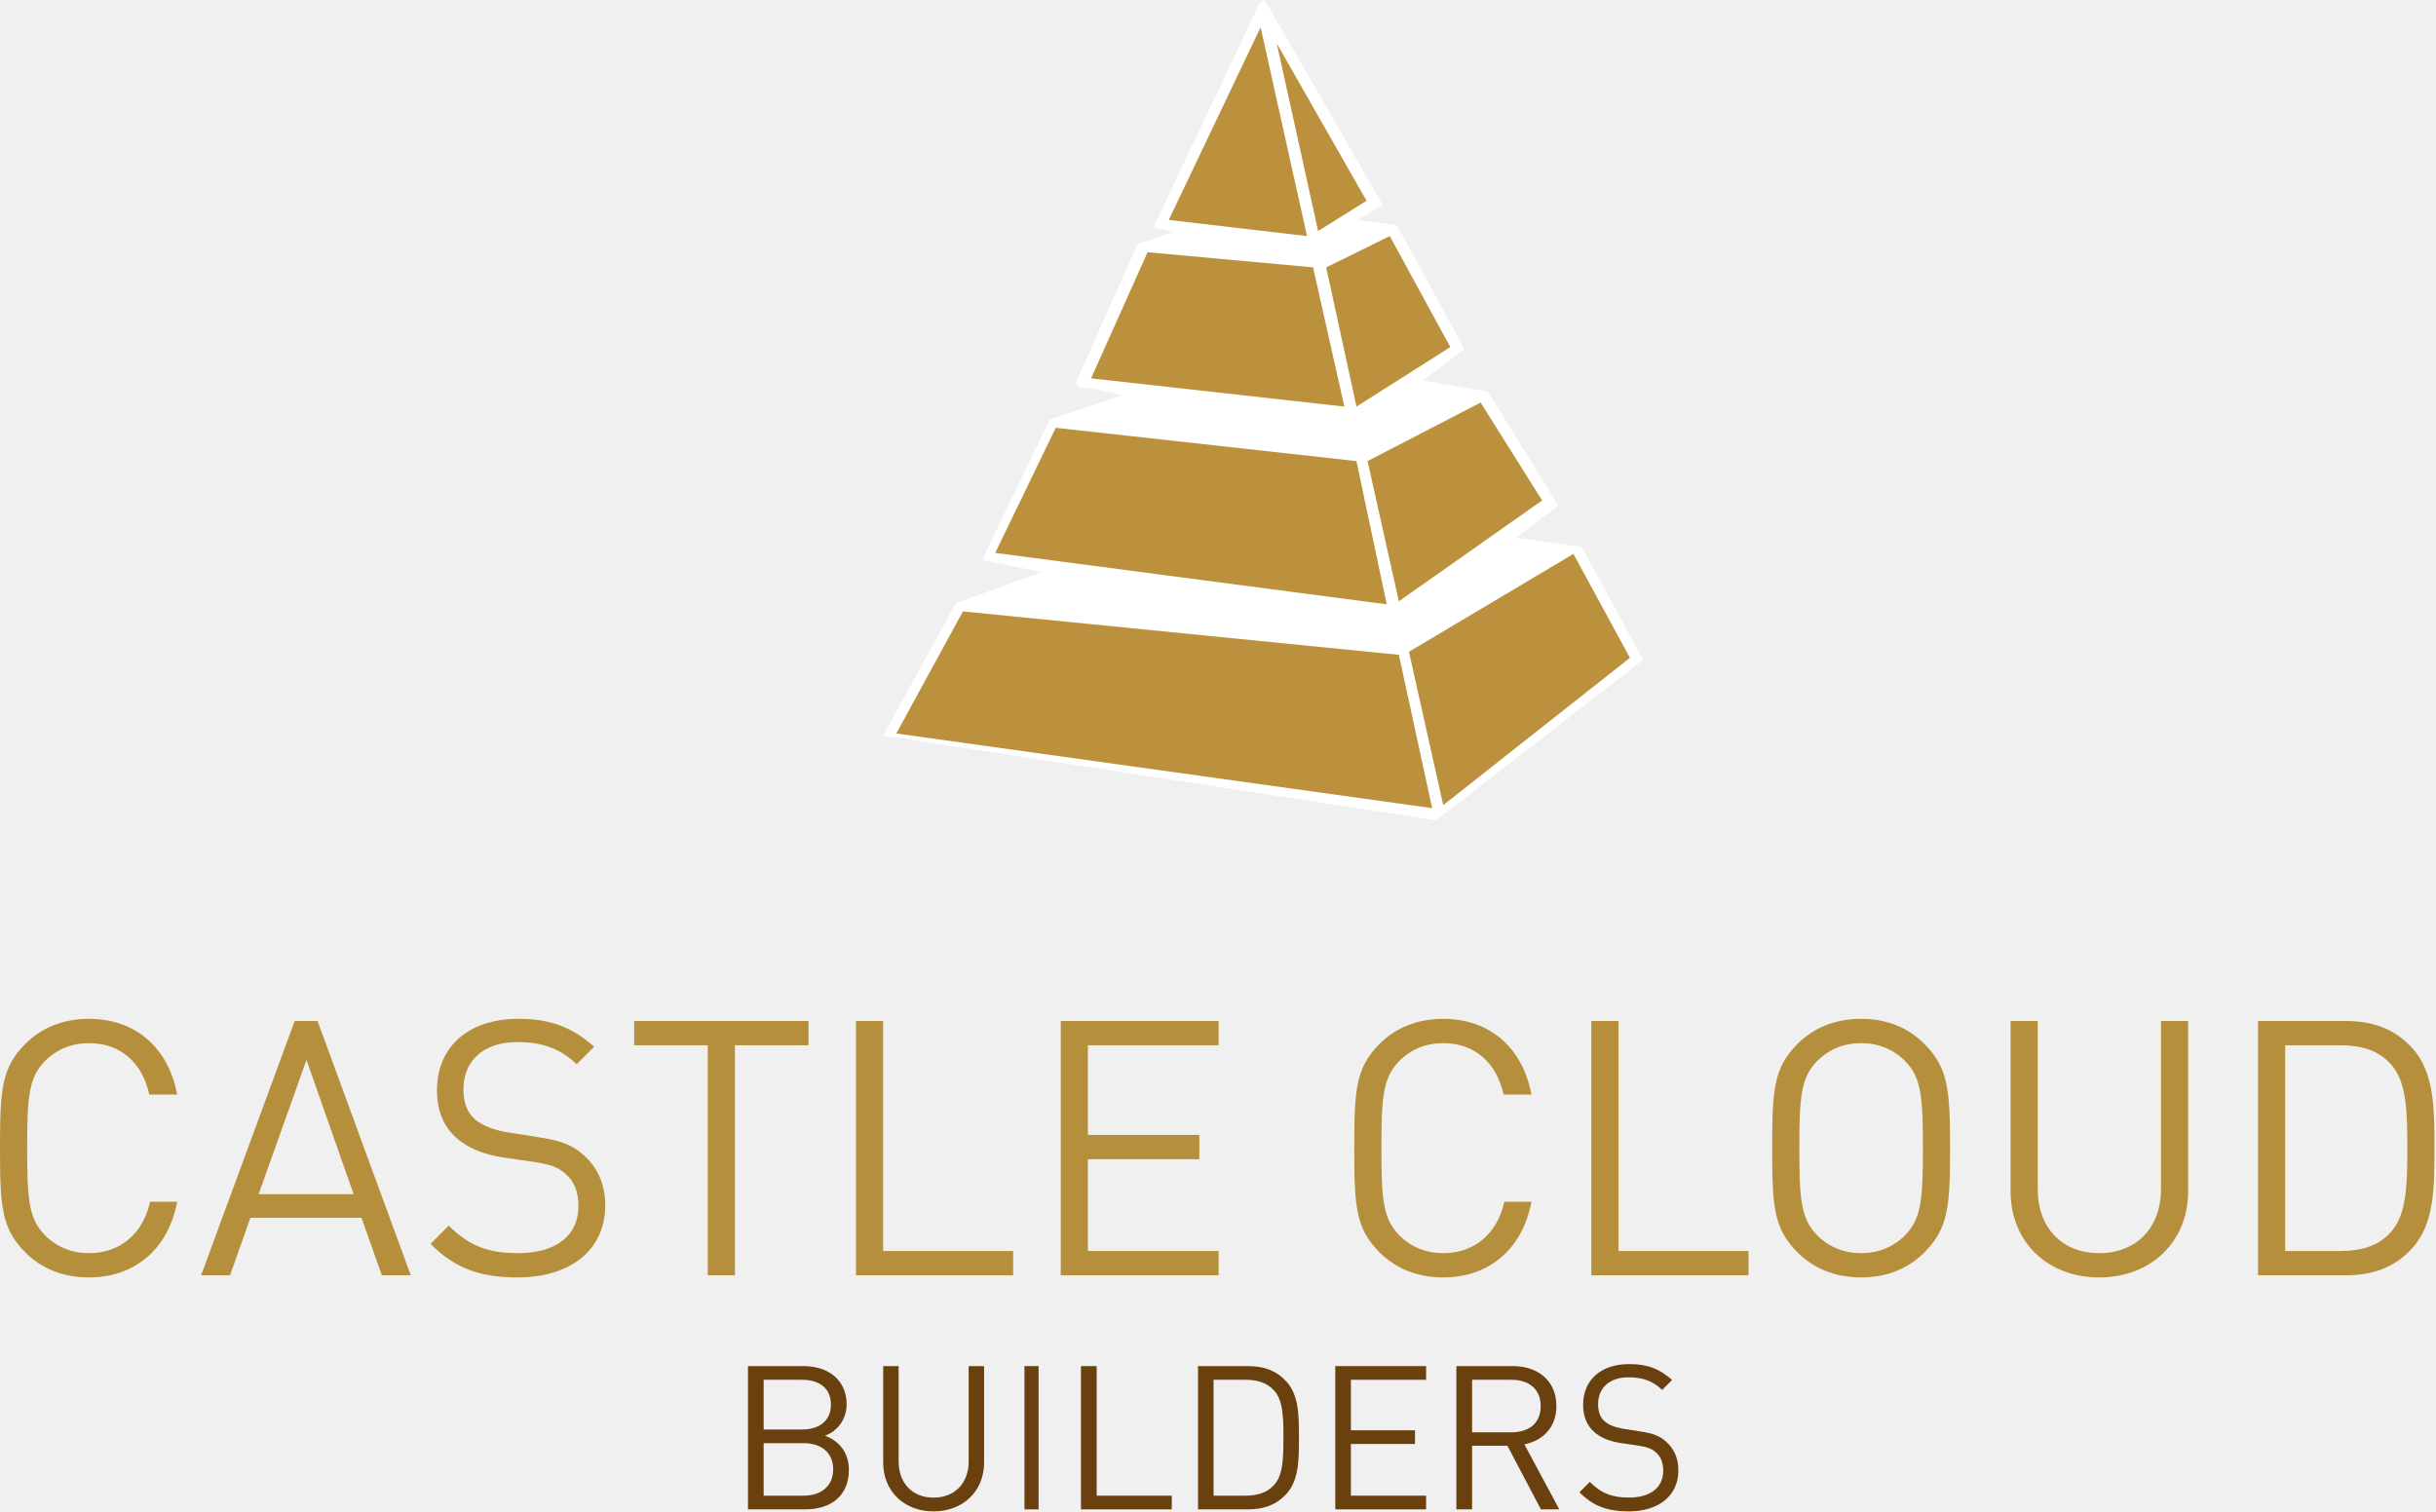
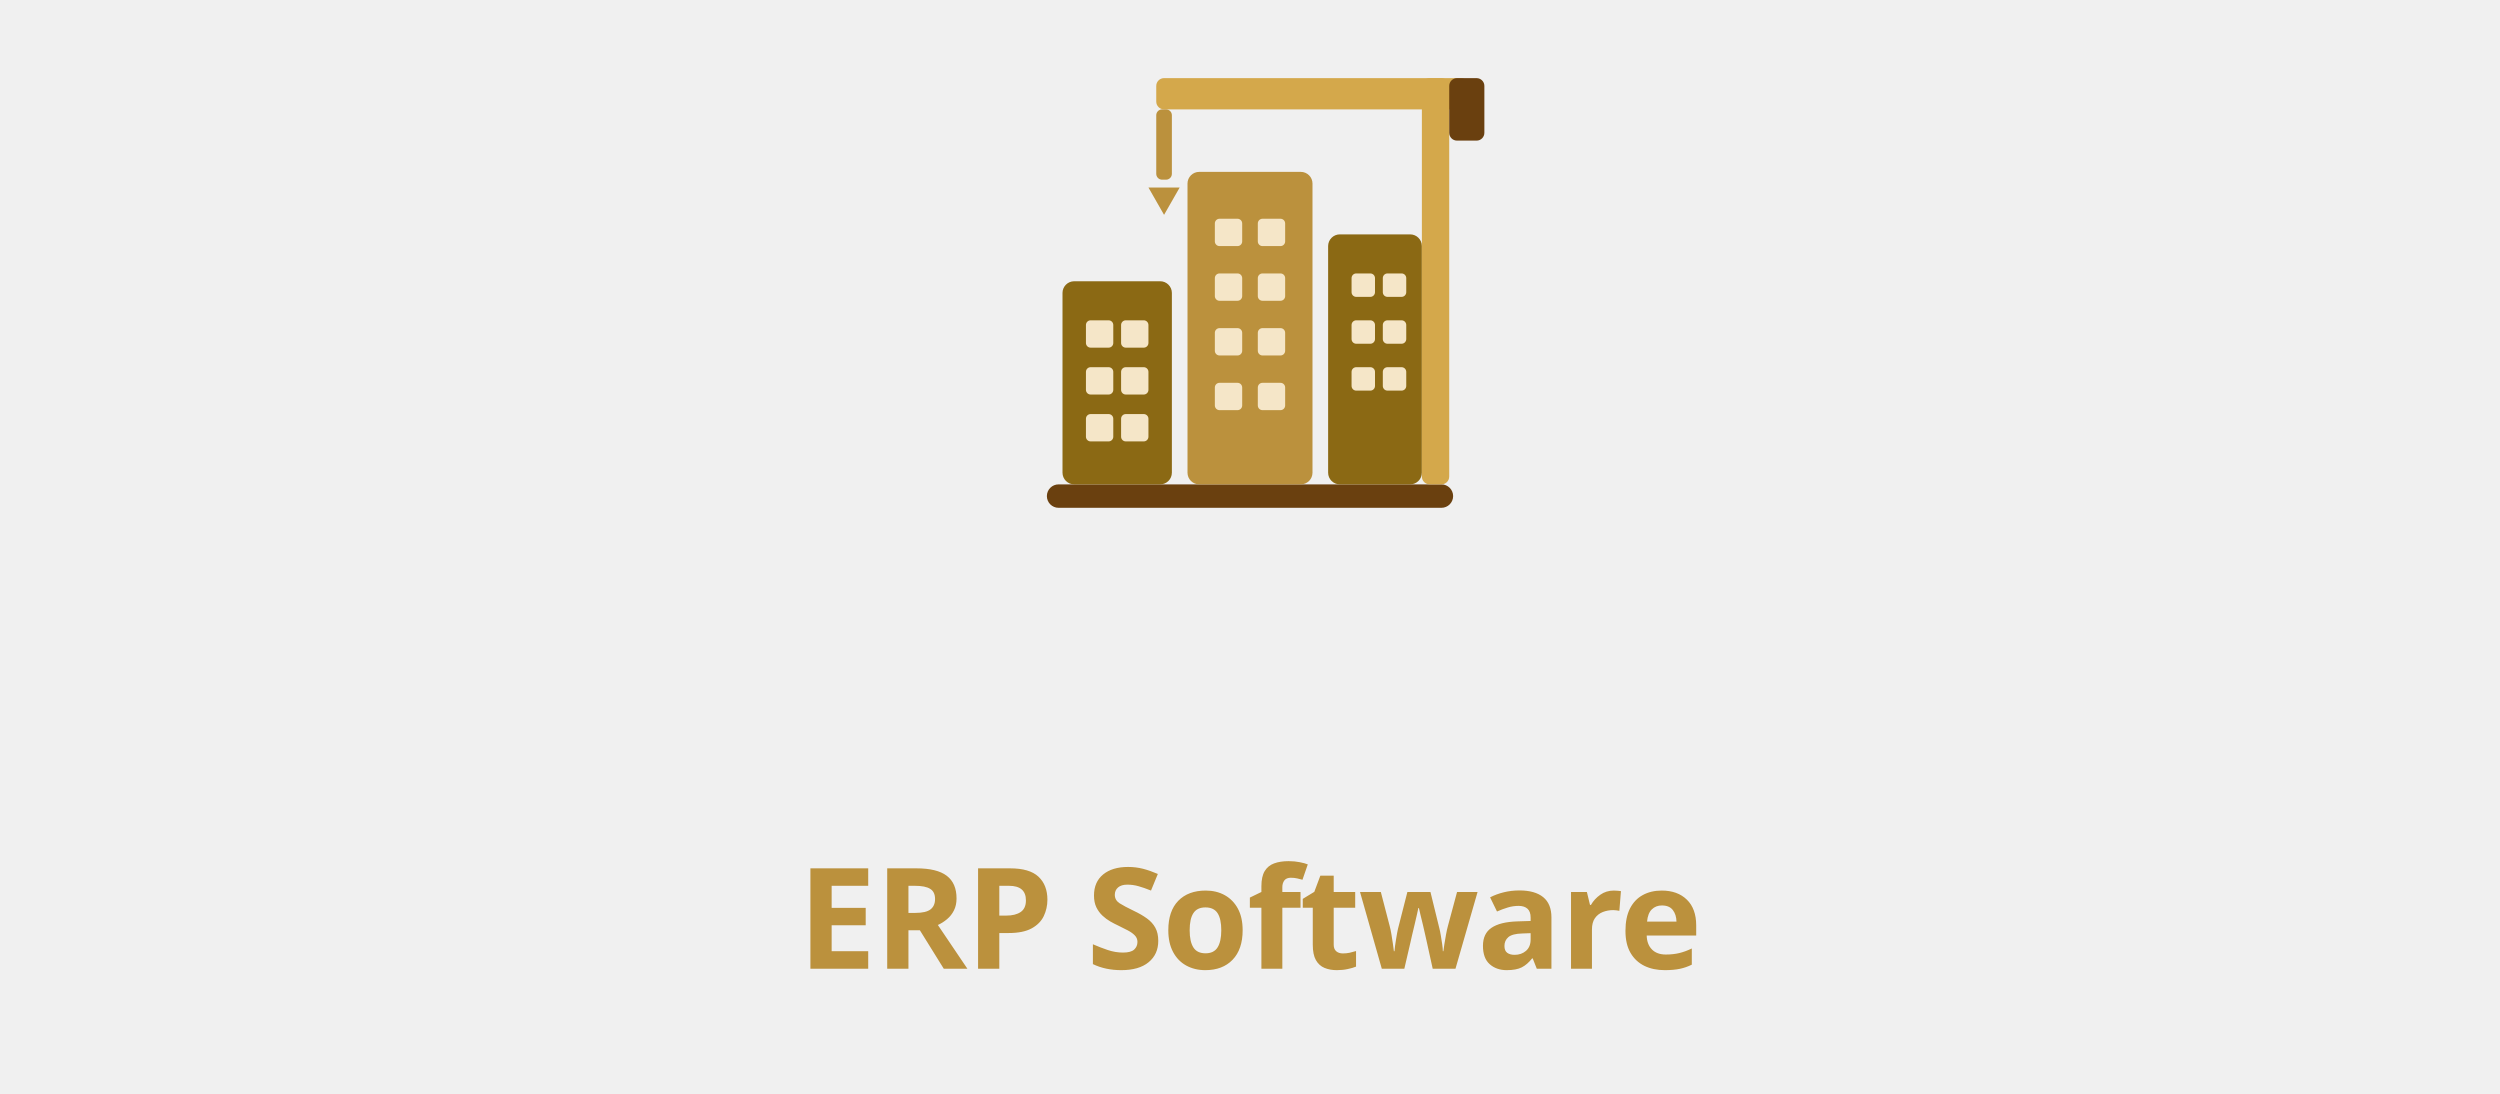
- <svg xmlns="http://www.w3.org/2000/svg" width="1207" height="749" viewBox="0 0 1207 749" fill="none">
-   <path d="M571.609 112.5L624.109 1.5L626.609 0L685.109 101.5L672.609 109L692.109 111.5L725.609 173L705.109 188.5L737.109 194L772.109 250.5L751.109 266.5L783.609 271L814.109 327L711.609 406.5L437.609 364.5L473.609 299L516.109 283.5L486.609 277.5L520.109 208L556.109 196C551.776 194.796 542.109 192.387 538.109 192.387C534.109 192.387 533.109 190.462 533.109 189.5L563.609 121L581.109 115L571.609 112.5Z" fill="white" />
-   <path d="M579.109 109L624.609 13.5L647.609 117L579.109 109Z" fill="#BB913D" />
-   <path d="M653.109 114.5L632.609 21.5L677.109 99.5L653.109 114.5Z" fill="#BB913D" />
-   <path d="M672.109 201.5L657.109 132.5L688.609 117L718.609 172L672.109 201.5Z" fill="#BB913D" />
-   <path d="M650.609 132.5L568.609 125L540.609 187.5L666.109 201.5L650.609 132.5Z" fill="#BB913D" />
-   <path d="M493.109 274L523.109 212L672.109 228.5L687.109 299.5L493.109 274Z" fill="#BB913D" />
-   <path d="M733.609 199.5L677.609 228.5L693.109 298L764.109 248L733.609 199.5Z" fill="#BB913D" />
-   <path d="M715.109 399L698.109 323L779.609 274.5L807.609 326L715.109 399Z" fill="#BB913D" />
-   <path d="M693.109 324.5L477.109 303L444.109 363.5L709.609 400.5L693.109 324.5Z" fill="#BB913D" />
-   <path d="M831.609 728.633C831.609 741.236 821.89 749 806.959 749C796.337 749 789.223 746.278 782.609 739.522L787.72 734.38C793.632 740.329 799.143 742.144 807.159 742.144C817.681 742.144 824.094 737.304 824.094 728.834C824.094 725.003 822.992 721.978 820.587 719.86C818.382 717.844 816.378 717.138 811.268 716.331L802.951 715.122C797.339 714.214 793.131 712.5 789.924 709.677C786.317 706.45 784.413 702.014 784.413 696.166C784.413 683.965 793.131 676 807.26 676C816.378 676 822.391 678.42 828.503 683.865L823.593 688.805C819.284 684.671 814.374 682.554 806.959 682.554C797.339 682.554 791.828 687.898 791.828 695.964C791.828 699.493 792.83 702.417 795.035 704.333C797.239 706.249 800.646 707.459 804.354 708.064L812.671 709.374C819.284 710.383 822.391 711.593 825.597 714.517C829.405 717.844 831.609 722.684 831.609 728.633Z" fill="#6A400F" />
-   <path d="M772.609 748H763.495L746.905 716.489H729.392V748H721.609V677H749.567C762.266 677 771.176 684.479 771.176 696.744C771.176 707.115 764.724 713.896 755.302 715.791L772.609 748ZM763.393 696.844C763.393 688.169 757.35 683.781 748.85 683.781H729.392V709.808H748.85C757.35 709.808 763.393 705.52 763.393 696.844Z" fill="#6A400F" />
-   <path d="M706.609 748H661.609V677H706.609V683.781H669.347V708.81H701.112V715.591H669.347V741.219H706.609V748Z" fill="#6A400F" />
-   <path d="M643.609 712.5C643.609 723.369 643.609 733.74 637.233 740.521C632.375 745.706 626.403 748 618.306 748H593.609V677H618.306C626.403 677 632.375 679.294 637.233 684.479C643.609 691.26 643.609 701.631 643.609 712.5ZM635.917 712.5C635.917 702.628 635.816 693.853 631.16 688.966C627.516 684.978 622.456 683.781 616.99 683.781H601.302V741.219H616.99C622.456 741.219 627.516 740.022 631.16 736.034C635.816 731.147 635.917 722.372 635.917 712.5Z" fill="#6A400F" />
-   <path d="M580.609 748H535.609V677H543.382V741.219H580.609V748Z" fill="#6A400F" />
-   <path d="M514.609 748H507.609V677H514.609V748Z" fill="#6A400F" />
-   <path d="M487.609 724.833C487.609 739.072 477.046 749 462.559 749C448.072 749 437.609 739.072 437.609 724.833V677H445.255V724.231C445.255 735.061 452.096 742.181 462.559 742.181C473.022 742.181 479.964 735.061 479.964 724.231V677H487.609V724.833Z" fill="#6A400F" />
-   <path d="M420.609 728.355C420.609 741.219 411.816 748 398.932 748H370.609V677H398.012C410.691 677 419.485 684.08 419.485 695.947C419.485 703.426 414.883 709.309 408.748 711.503C415.701 713.996 420.609 719.879 420.609 728.355ZM412.838 728.156C412.838 720.178 407.215 715.192 398.217 715.192H378.38V741.219H398.217C407.215 741.219 412.838 736.133 412.838 728.156ZM411.714 696.046C411.714 687.57 405.476 683.781 397.399 683.781H378.38V708.412H397.399C405.476 708.412 411.714 704.522 411.714 696.046Z" fill="#6A400F" />
-   <path d="M1206.24 568.989C1206.24 588.282 1206.24 606.69 1195.09 618.726C1186.6 627.93 1176.15 632.001 1161.99 632.001H1118.81V505.977H1161.99C1176.15 505.977 1186.6 510.048 1195.09 519.252C1206.24 531.288 1206.24 549.696 1206.24 568.989ZM1192.79 568.989C1192.79 551.466 1192.62 535.89 1184.47 527.217C1178.1 520.137 1169.25 518.013 1159.69 518.013H1132.26V619.965H1159.69C1169.25 619.965 1178.1 617.841 1184.47 610.761C1192.62 602.088 1192.79 586.512 1192.79 568.989Z" fill="#B58F3C" />
-   <path d="M1084.18 590.406C1084.18 615.54 1065.6 633.063 1040.11 633.063C1014.62 633.063 996.214 615.54 996.214 590.406V505.977H1009.67V589.344C1009.67 608.46 1021.7 621.027 1040.11 621.027C1058.52 621.027 1070.73 608.46 1070.73 589.344V505.977H1084.18V590.406Z" fill="#B58F3C" />
-   <path d="M966.232 568.988C966.232 597.839 965.347 608.813 953.488 620.672C945.7 628.46 935.257 633.062 922.159 633.062C909.061 633.062 898.441 628.46 890.653 620.672C878.794 608.813 878.086 597.839 878.086 568.988C878.086 540.137 878.794 529.163 890.653 517.304C898.441 509.516 909.061 504.914 922.159 504.914C935.257 504.914 945.7 509.516 953.488 517.304C965.347 529.163 966.232 540.137 966.232 568.988ZM952.78 568.988C952.78 543.146 951.895 533.942 943.93 525.8C938.089 519.959 930.655 516.95 922.159 516.95C913.663 516.95 906.229 519.959 900.388 525.8C892.423 533.942 891.538 543.146 891.538 568.988C891.538 594.83 892.423 604.034 900.388 612.176C906.229 618.017 913.663 621.026 922.159 621.026C930.655 621.026 938.089 618.017 943.93 612.176C951.895 604.034 952.78 594.83 952.78 568.988Z" fill="#B58F3C" />
-   <path d="M866.368 632.001H788.488V505.977H801.94V619.965H866.368V632.001Z" fill="#B58F3C" />
-   <path d="M758.802 595.538C754.377 619.079 737.739 633.062 715.083 633.062C701.985 633.062 691.365 628.46 683.577 620.672C671.718 608.813 671.01 597.839 671.01 568.988C671.01 540.137 671.718 529.163 683.577 517.304C691.365 509.516 701.985 504.914 715.083 504.914C737.916 504.914 754.377 518.897 758.802 542.438H744.996C741.633 526.862 730.836 516.95 715.083 516.95C706.587 516.95 699.153 519.959 693.312 525.8C685.347 533.942 684.462 543.146 684.462 568.988C684.462 594.83 685.347 604.034 693.312 612.176C699.153 618.017 706.587 621.026 715.083 621.026C730.836 621.026 741.987 611.114 745.35 595.538H758.802Z" fill="#B58F3C" />
-   <path d="M603.814 632.001H525.58V505.977H603.814V518.013H539.032V562.44H594.256V574.476H539.032V619.965H603.814V632.001Z" fill="#B58F3C" />
-   <path d="M501.997 632.001H424.117V505.977H437.569V619.965H501.997V632.001Z" fill="#B58F3C" />
-   <path d="M400.603 518.013H364.141V632.001H350.689V518.013H314.227V505.977H400.603V518.013Z" fill="#B58F3C" />
-   <path d="M299.887 597.308C299.887 619.433 282.718 633.062 256.345 633.062C237.583 633.062 225.016 628.283 213.334 616.424L222.361 607.397C232.804 617.84 242.539 621.026 256.699 621.026C275.284 621.026 286.612 612.53 286.612 597.662C286.612 590.936 284.665 585.626 280.417 581.909C276.523 578.369 272.983 577.13 263.956 575.714L249.265 573.59C239.353 571.997 231.919 568.988 226.255 564.032C219.883 558.368 216.52 550.58 216.52 540.314C216.52 518.897 231.919 504.914 256.876 504.914C272.983 504.914 283.603 509.162 294.4 518.72L285.727 527.393C278.116 520.136 269.443 516.419 256.345 516.419C239.353 516.419 229.618 525.8 229.618 539.96C229.618 546.155 231.388 551.288 235.282 554.651C239.176 558.014 245.194 560.138 251.743 561.2L266.434 563.501C278.116 565.271 283.603 567.395 289.267 572.528C295.993 578.369 299.887 586.865 299.887 597.308Z" fill="#B58F3C" />
-   <path d="M203.542 632.001H189.205L179.116 603.504H124.069L113.98 632.001H99.643L146.017 505.977H157.345L203.542 632.001ZM175.222 591.822L151.858 525.27L128.14 591.822H175.222Z" fill="#B58F3C" />
-   <path d="M87.792 595.538C83.367 619.079 66.729 633.062 44.073 633.062C30.975 633.062 20.355 628.46 12.567 620.672C0.708 608.813 0 597.839 0 568.988C0 540.137 0.708 529.163 12.567 517.304C20.355 509.516 30.975 504.914 44.073 504.914C66.906 504.914 83.367 518.897 87.792 542.438H73.986C70.623 526.862 59.826 516.95 44.073 516.95C35.577 516.95 28.143 519.959 22.302 525.8C14.337 533.942 13.452 543.146 13.452 568.988C13.452 594.83 14.337 604.034 22.302 612.176C28.143 618.017 35.577 621.026 44.073 621.026C59.826 621.026 70.977 611.114 74.34 595.538H87.792Z" fill="#B58F3C" />
+ <svg xmlns="http://www.w3.org/2000/svg" width="640" height="280" viewBox="0 0 640 280" fill="none">
+   <g transform="translate(256,8)">
+     <rect x="12" y="116" width="104" height="6" rx="3" fill="#6A400F" />
+     <rect x="16" y="64" width="28" height="52" rx="3" fill="#8B6914" />
+     <rect x="48" y="36" width="32" height="80" rx="3" fill="#BB913D" />
+     <rect x="84" y="52" width="24" height="64" rx="3" fill="#8B6914" />
+     <rect x="22" y="74" width="7" height="7" rx="1.2" fill="#F5E6C8" />
+     <rect x="31" y="74" width="7" height="7" rx="1.2" fill="#F5E6C8" />
+     <rect x="22" y="86" width="7" height="7" rx="1.2" fill="#F5E6C8" />
+     <rect x="31" y="86" width="7" height="7" rx="1.2" fill="#F5E6C8" />
+     <rect x="22" y="98" width="7" height="7" rx="1.2" fill="#F5E6C8" />
+     <rect x="31" y="98" width="7" height="7" rx="1.2" fill="#F5E6C8" />
+     <rect x="55" y="48" width="7" height="7" rx="1.2" fill="#F5E6C8" />
+     <rect x="66" y="48" width="7" height="7" rx="1.2" fill="#F5E6C8" />
+     <rect x="55" y="62" width="7" height="7" rx="1.2" fill="#F5E6C8" />
+     <rect x="66" y="62" width="7" height="7" rx="1.2" fill="#F5E6C8" />
+     <rect x="55" y="76" width="7" height="7" rx="1.2" fill="#F5E6C8" />
+     <rect x="66" y="76" width="7" height="7" rx="1.2" fill="#F5E6C8" />
+     <rect x="55" y="90" width="7" height="7" rx="1.2" fill="#F5E6C8" />
+     <rect x="66" y="90" width="7" height="7" rx="1.2" fill="#F5E6C8" />
+     <rect x="90" y="62" width="6" height="6" rx="1.2" fill="#F5E6C8" />
+     <rect x="98" y="62" width="6" height="6" rx="1.2" fill="#F5E6C8" />
+     <rect x="90" y="74" width="6" height="6" rx="1.2" fill="#F5E6C8" />
+     <rect x="98" y="74" width="6" height="6" rx="1.2" fill="#F5E6C8" />
+     <rect x="90" y="86" width="6" height="6" rx="1.2" fill="#F5E6C8" />
+     <rect x="98" y="86" width="6" height="6" rx="1.2" fill="#F5E6C8" />
+     <rect x="108" y="12" width="7" height="104" rx="2" fill="#D4A84B" />
+     <rect x="40" y="12" width="80" height="8" rx="2" fill="#D4A84B" />
+     <rect x="40" y="20" width="4" height="18" rx="1.5" fill="#BB913D" />
+     <path d="M38 40h8l-4 7-4-7z" fill="#BB913D" />
+     <rect x="115" y="12" width="9" height="16" rx="2" fill="#6A400F" />
+   </g>
+   <text x="320" y="248" text-anchor="middle" fill="#BB913D" font-family="ui-sans-serif, system-ui, sans-serif" font-size="36" font-weight="700" letter-spacing="-0.5">ERP Software</text>
</svg>
